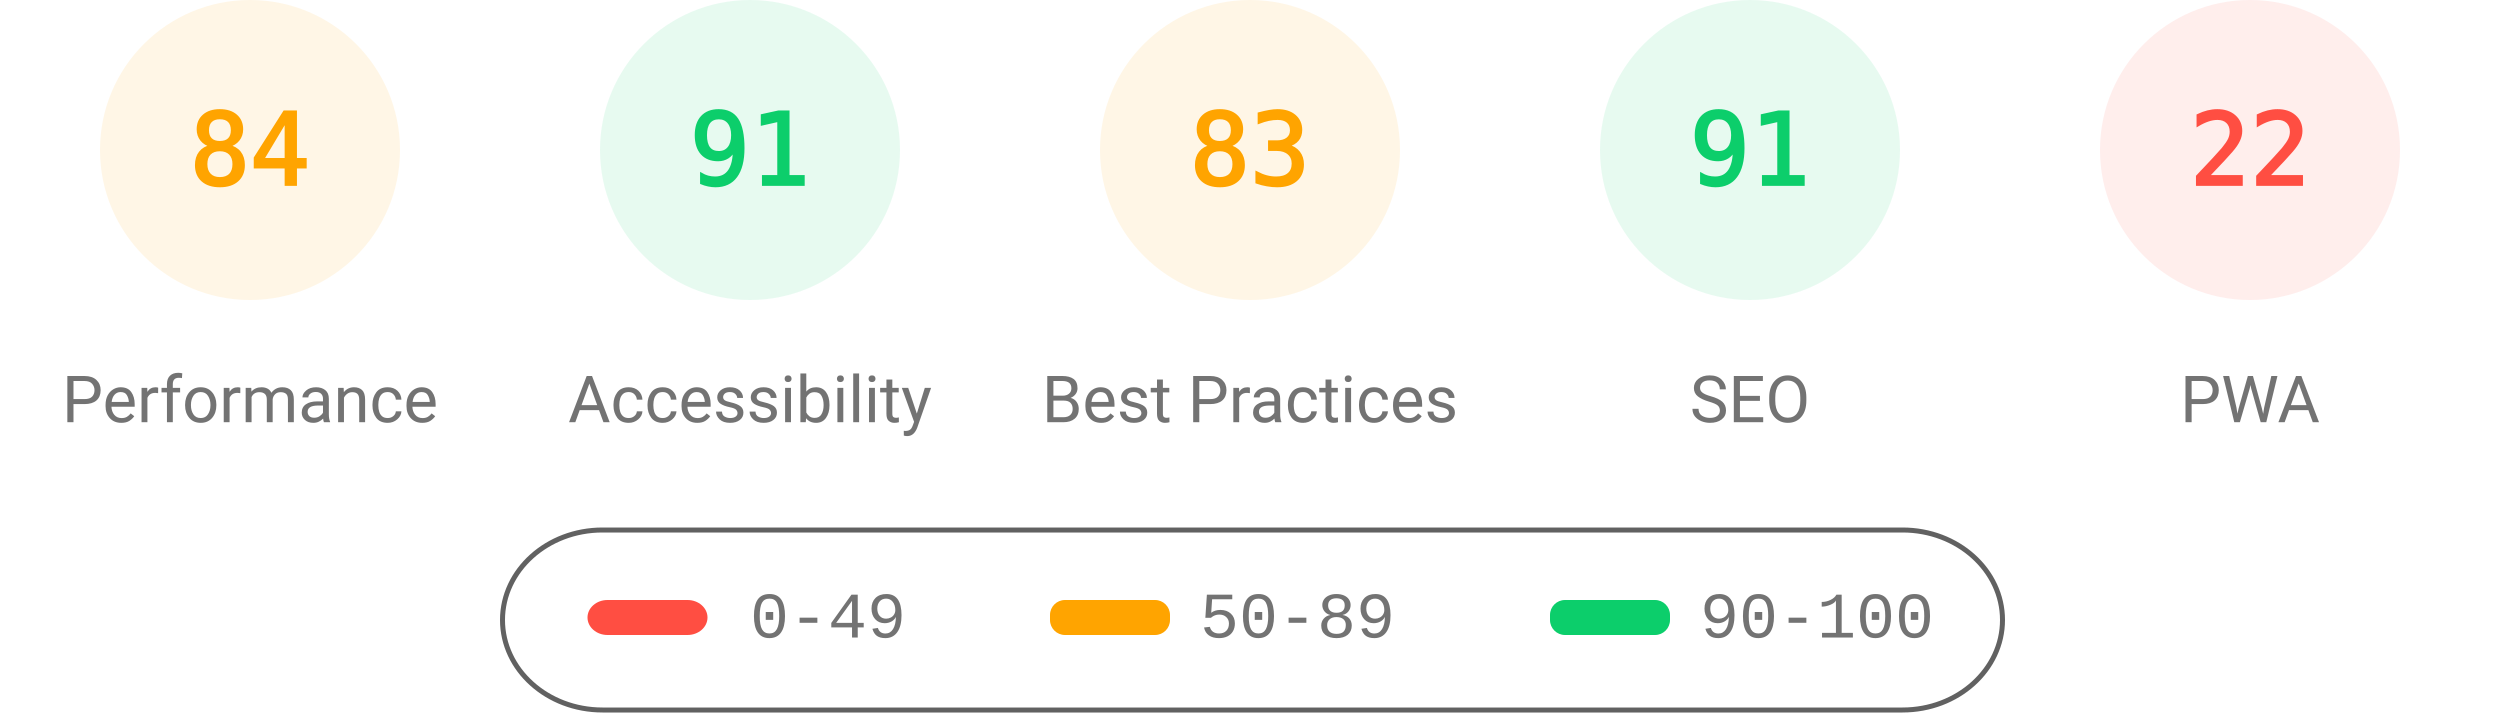
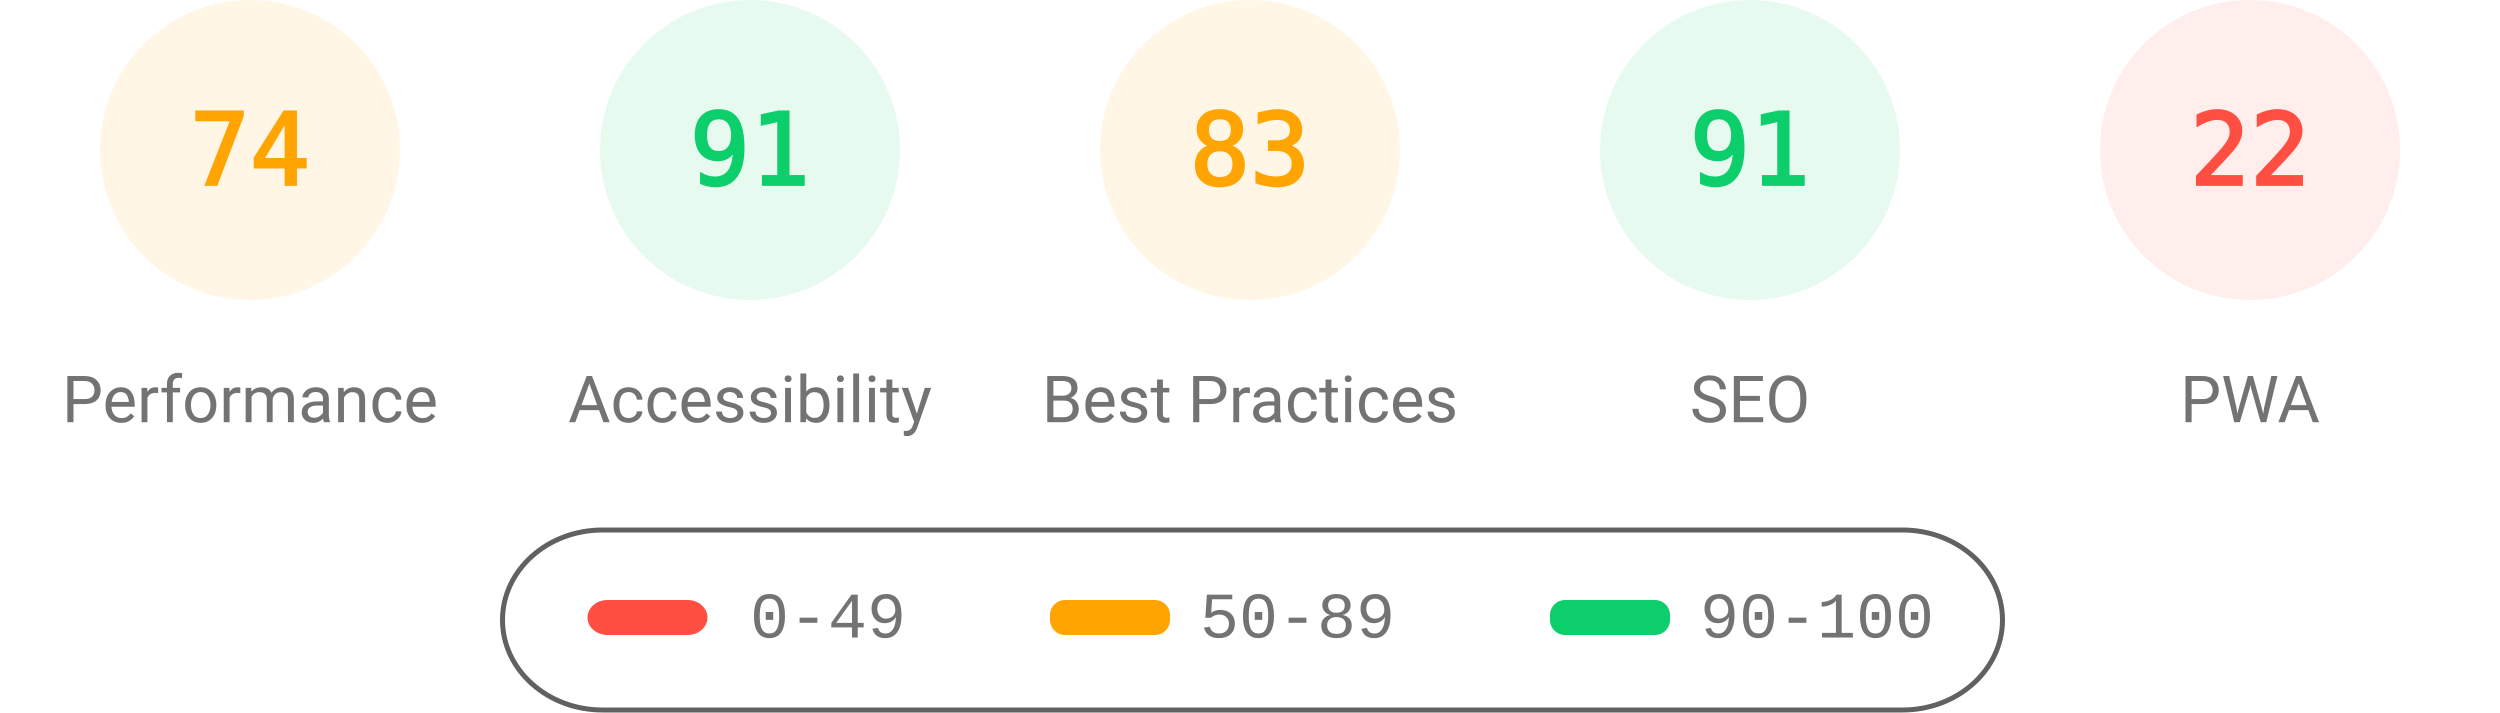
<svg xmlns="http://www.w3.org/2000/svg" fill="none" width="1000" height="285">
  <style>.gauge-base{opacity:.1}.gauge-arc{fill:none;animation-delay:250ms;stroke-linecap:round;transform:rotate(-90deg);transform-origin:100px 60px;animation:load-gauge 1s ease forwards}.guage-text{font-size:40px;font-family:monospace;text-align:center}.guage-red{color:#ff4e42;fill:#ff4e42;stroke:#ff4e42}.guage-orange{color:#ffa400;fill:#ffa400;stroke:#ffa400}.guage-green{color:#0cce6b;fill:#0cce6b;stroke:#0cce6b}.guage-undefined{color:#5c5c5c;fill:#5c5c5c;stroke:#5c5c5c}.guage-title{color:#737373;fill:#737373;stroke:none;font-size:26px;line-height:26px;font-family:Roboto,Halvetica,Arial,sans-serif}@keyframes load-gauge{from{stroke-dasharray:0 352.858}}</style>
  <svg class="guage-div guage-perf guage-orange" viewBox="0 0 200 200" width="200" height="200">
    <circle class="gauge-base" r="56" cx="100" cy="60" stroke-width="8" />
-     <circle class="gauge-arc guage-arc-1" r="56" cx="100" cy="60" stroke-width="8" style="stroke-dasharray:295.561,351.858" />
-     <text class="guage-text" x="100" y="60" alignment-baseline="central" dominant-baseline="central" text-anchor="middle">84</text>
+     <circle class="gauge-arc guage-arc-1" r="56" cx="100" cy="60" stroke-width="8" style="stroke-dasharray:260.375,351.858" />
+     <text class="guage-text" x="100" y="60" alignment-baseline="central" dominant-baseline="central" text-anchor="middle">74</text>
    <text class="guage-title" x="100" y="160" alignment-baseline="central" dominant-baseline="central" text-anchor="middle">Performance</text>
  </svg>
  <svg class="guage-div guage-acc guage-green" viewBox="0 0 200 200" width="200" height="200" x="200">
    <circle class="gauge-base" r="56" cx="100" cy="60" stroke-width="8" />
    <circle class="gauge-arc guage-arc-2" r="56" cx="100" cy="60" stroke-width="8" style="stroke-dasharray:320.191,351.858" />
    <text class="guage-text" x="100" y="60" alignment-baseline="central" dominant-baseline="central" text-anchor="middle">91</text>
    <text class="guage-title" x="100" y="160" alignment-baseline="central" dominant-baseline="central" text-anchor="middle">Accessibility</text>
  </svg>
  <svg class="guage-div guage-best guage-orange" viewBox="0 0 200 200" width="200" height="200" x="400">
    <circle class="gauge-base" r="56" cx="100" cy="60" stroke-width="8" />
    <circle class="gauge-arc guage-arc-3" r="56" cx="100" cy="60" stroke-width="8" style="stroke-dasharray:292.042,351.858" />
    <text class="guage-text" x="100" y="60" alignment-baseline="central" dominant-baseline="central" text-anchor="middle">83</text>
    <text class="guage-title" x="100" y="160" alignment-baseline="central" dominant-baseline="central" text-anchor="middle">Best Practices</text>
  </svg>
  <svg class="guage-div guage-seo guage-green" viewBox="0 0 200 200" width="200" height="200" x="600">
    <circle class="gauge-base" r="56" cx="100" cy="60" stroke-width="8" />
    <circle class="gauge-arc guage-arc-4" r="56" cx="100" cy="60" stroke-width="8" style="stroke-dasharray:320.191,351.858" />
    <text class="guage-text" x="100" y="60" alignment-baseline="central" dominant-baseline="central" text-anchor="middle">91</text>
    <text class="guage-title" x="100" y="160" alignment-baseline="central" dominant-baseline="central" text-anchor="middle">SEO</text>
  </svg>
  <svg class="guage-div guage-pwa guage-red" viewBox="0 0 200 200" width="200" height="200" x="800">
    <circle class="gauge-base" r="56" cx="100" cy="60" stroke-width="8" />
    <circle class="gauge-arc guage-arc-4" r="56" cx="100" cy="60" stroke-width="8" style="stroke-dasharray:77.409,351.858" />
    <text class="guage-text" x="100" y="60" alignment-baseline="central" dominant-baseline="central" text-anchor="middle">22</text>
    <text class="guage-title" x="100" y="160" alignment-baseline="central" dominant-baseline="central" text-anchor="middle">PWA</text>
  </svg>
  <svg width="604" height="76" x="200" y="210">
    <path fill="none" id="canvas_background" d="M-1-1h604v80H-1z" />
    <rect fill-opacity="0" stroke="#616161" stroke-width="2" rx="40" id="svg_2" height="72" width="600" y="2" x="1" fill="#000" />
    <rect stroke="#000" rx="8" id="svg_3" height="14" width="48" y="30" x="35" stroke-opacity="null" stroke-width="0" fill="#ff4e42" />
    <rect stroke="#000" rx="6" id="svg_4" height="14" width="48" y="30" x="220" stroke-opacity="null" stroke-width="0" fill="#ffa400" />
    <rect stroke="#000" rx="6" id="svg_5" height="14" width="48" y="30" x="420" stroke-opacity="null" stroke-width="0" fill="#0cce6b" />
    <text xml:space="preserve" text-anchor="start" font-family="'Courier New', Courier, monospace" font-size="26" id="svg_6" y="45" x="100" stroke-opacity="null" stroke-width="0" stroke="#000" fill="#737373">0-49</text>
    <text xml:space="preserve" text-anchor="start" font-family="'Courier New', Courier, monospace" font-size="26" id="svg_7" y="45" x="280" stroke-opacity="null" stroke-width="0" stroke="#000" fill="#737373">50-89</text>
    <text xml:space="preserve" text-anchor="start" font-family="'Courier New', Courier, monospace" font-size="26" id="svg_8" y="45" x="480" stroke-opacity="null" stroke-width="0" stroke="#000" fill="#737373">90-100</text>
  </svg>
</svg>
